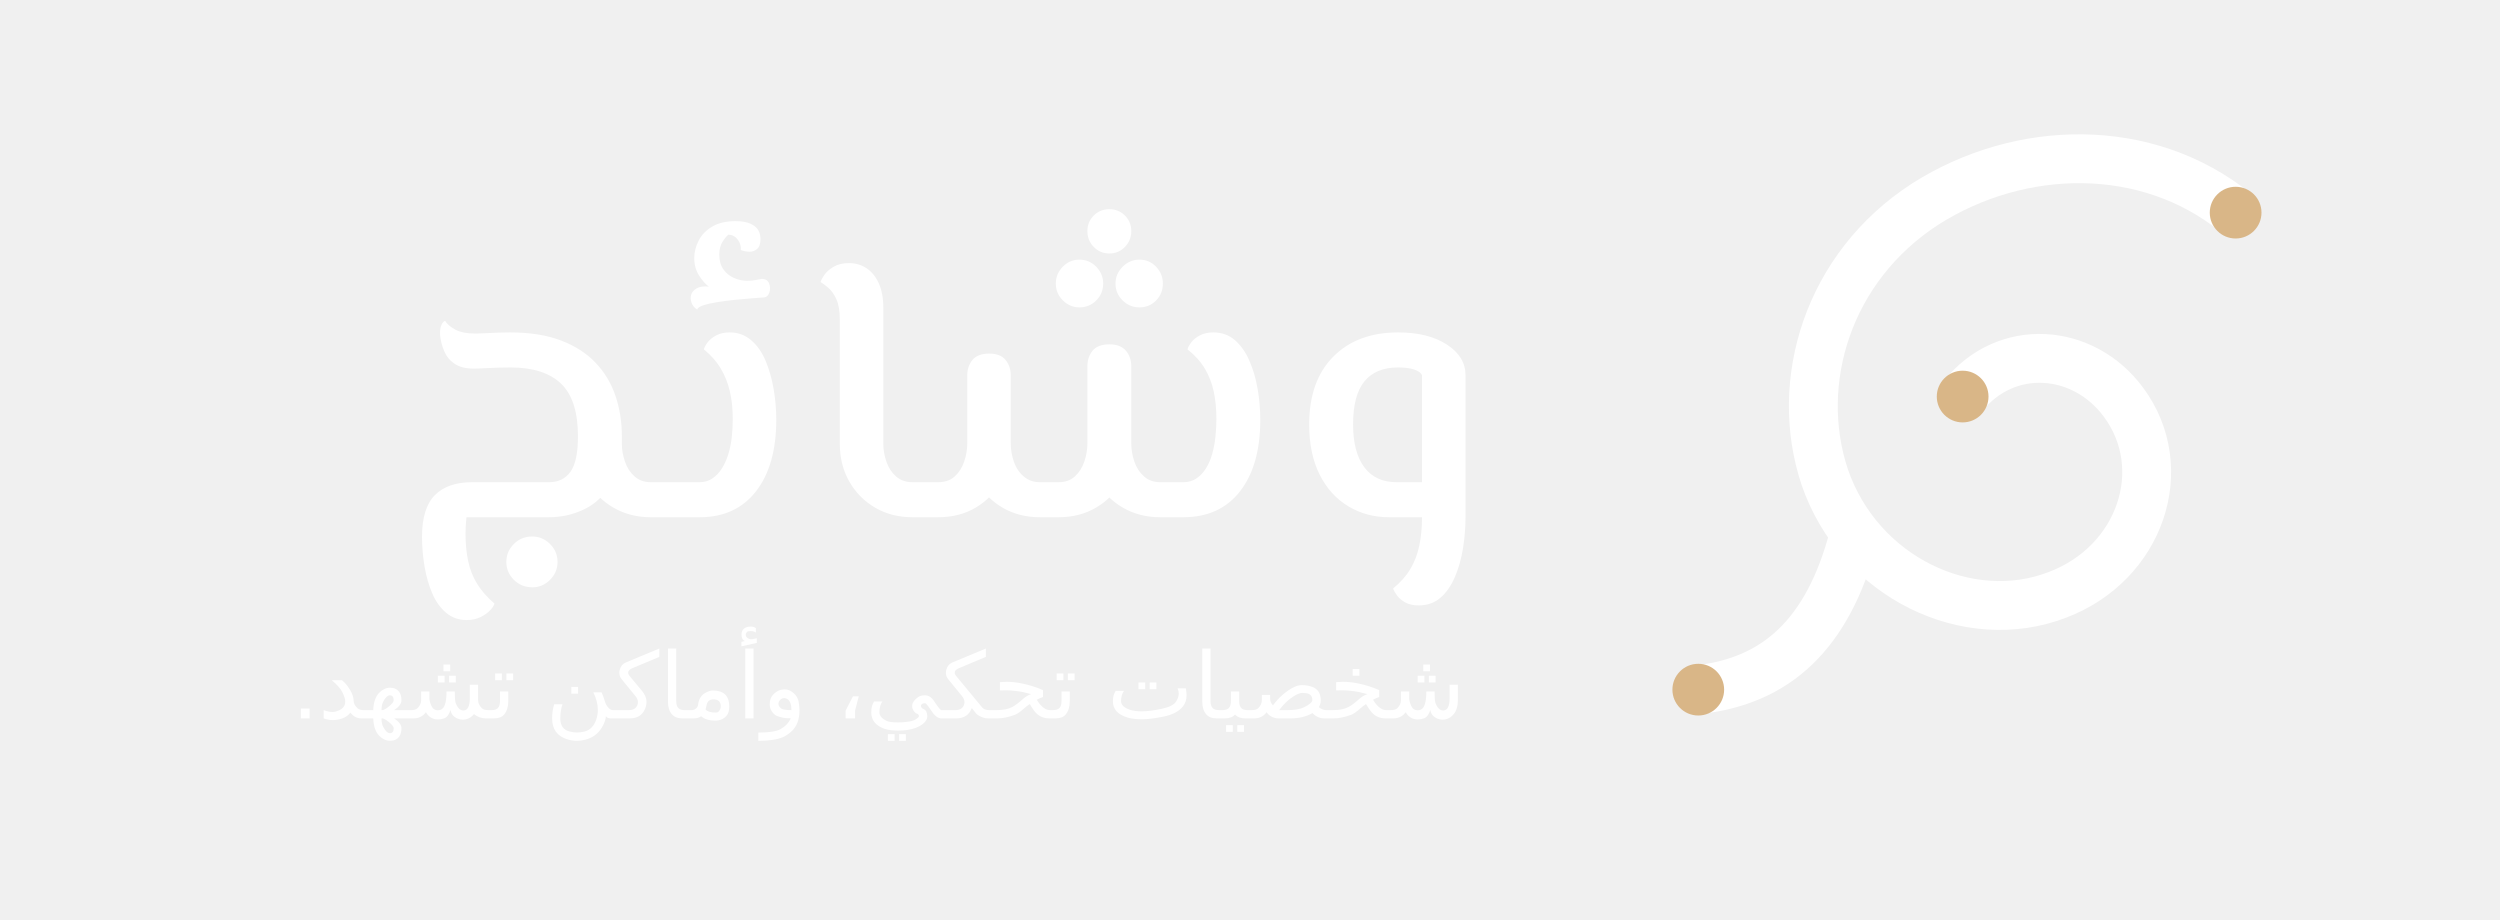
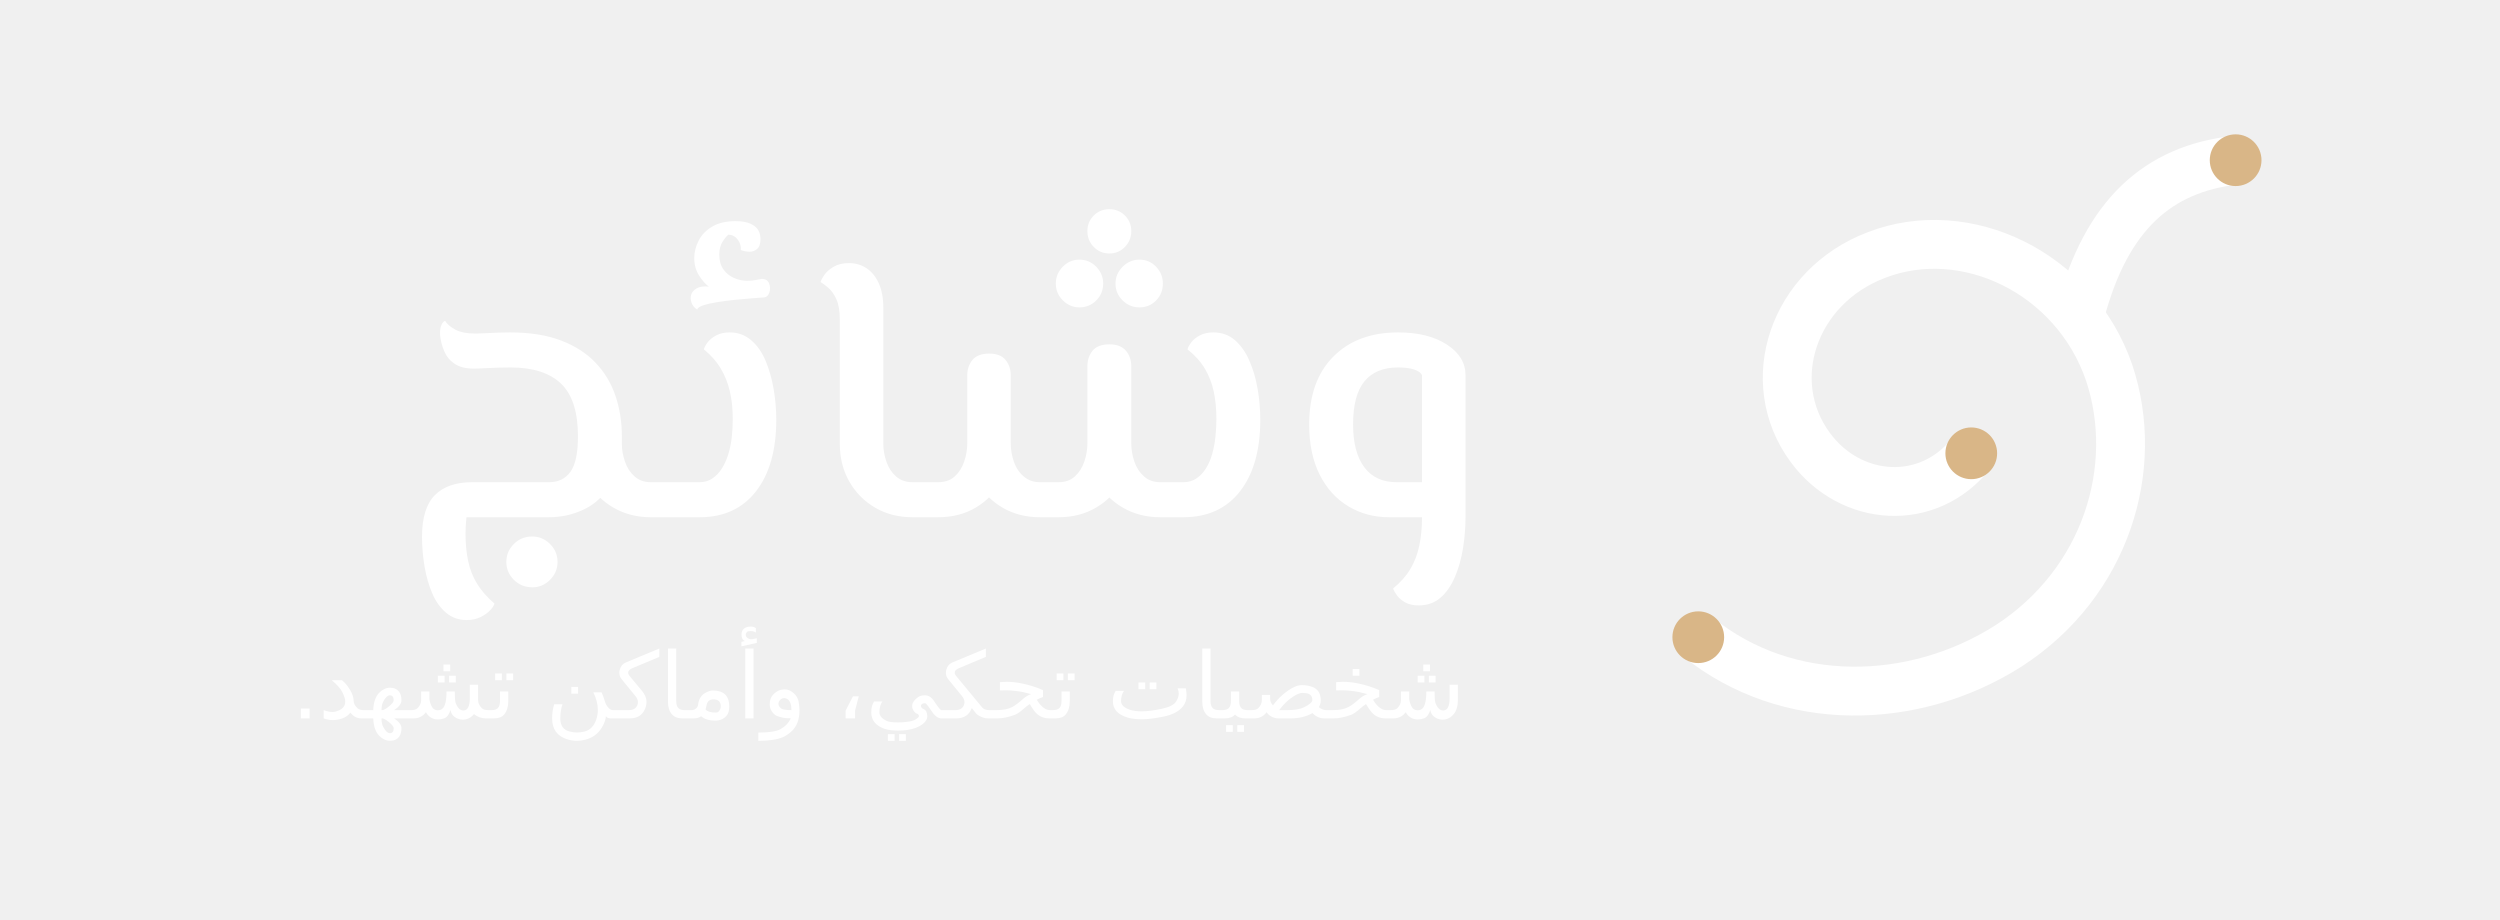
<svg xmlns="http://www.w3.org/2000/svg" width="870" height="320" viewBox="250 0 870 320" role="img" aria-labelledby="title description">
-   <g fill="none" stroke="#FFFFFF" stroke-width="17" stroke-linecap="round" stroke-linejoin="round" transform="translate(852 42)">
+   <g fill="none" stroke="#FFFFFF" stroke-width="17" stroke-linecap="round" stroke-linejoin="round" transform="translate(852 42) rotate(180 82.5 105.875)">
    <path d="M176 32C145 7 101 8 68 29C34 51 22 91 33 124C45 159 83 177 114 165C143 154 154 121 137 98C123 79 96 77 81 96" />
    <path d="M43 145C34 179 16 195-11 198" />
  </g>
-   <g fill="#D9B687" transform="translate(852 42)">
+   <g fill="#D9B687" transform="translate(852 42) rotate(180 82.5 105.875)">
    <circle cx="176" cy="32" r="9" />
    <circle cx="81" cy="96" r="9" />
    <circle cx="-11" cy="198" r="9" />
  </g>
  <g transform="translate(389.088 180) scale(1.34 -1.34)" fill="#FFFFFF">
    <path d="M65.200 0.000 Q59.800 0.000 55.500 2.500 Q51.200 5.000 48.750 9.300 Q46.300 13.600 46.300 19.100 L46.300 21.200 L57.700 21.200 L57.700 19.100 Q57.700 16.800 58.500 14.450 Q59.300 12.100 61.000 10.600 Q62.700 9.100 65.200 9.100 L69.700 9.100 L69.700 0.000 Z M17.400 -26.700 Q14.300 -26.700 12.050 -24.800 Q9.800 -22.900 8.450 -19.750 Q7.100 -16.600 6.450 -12.750 Q5.800 -8.900 5.800 -5.100 Q5.800 2.400 9.150 5.750 Q12.500 9.100 18.800 9.100 L38.800 9.100 Q42.400 9.100 44.350 11.800 Q46.300 14.500 46.300 21.000 Q46.300 30.500 41.900 34.700 Q37.500 38.900 28.800 38.900 Q27.300 38.900 25.500 38.850 Q23.700 38.800 22.050 38.700 Q20.400 38.600 19.200 38.600 Q16.200 38.600 14.350 39.800 Q12.500 41.000 11.600 43.050 Q10.700 45.100 10.500 47.300 Q10.400 49.000 10.850 49.950 Q11.300 50.900 11.800 51.000 Q12.500 49.800 14.400 48.750 Q16.300 47.700 19.800 47.700 Q20.800 47.700 22.400 47.800 Q24.000 47.900 25.750 47.950 Q27.500 48.000 28.700 48.000 Q36.400 48.000 41.900 45.900 Q47.400 43.800 50.900 40.100 Q54.400 36.400 56.050 31.500 Q57.700 26.600 57.700 21.100 Q57.700 13.400 54.950 8.750 Q52.200 4.100 47.900 2.050 Q43.600 0.000 38.800 0.000 L12.900 0.000 L17.900 3.400 Q17.500 1.500 17.300 -0.450 Q17.100 -2.400 17.100 -4.300 Q17.100 -8.200 17.800 -11.450 Q18.500 -14.700 20.150 -17.350 Q21.800 -20.000 24.600 -22.400 Q24.500 -23.100 23.500 -24.150 Q22.500 -25.200 20.950 -25.950 Q19.400 -26.700 17.400 -26.700 Z M69.700 0.000 L69.700 9.100 Q70.900 9.100 71.300 7.900 Q71.700 6.700 71.700 4.600 Q71.700 2.500 71.300 1.250 Q70.900 0.000 69.700 0.000 Z M34.500 -18.200 Q31.600 -18.200 29.650 -16.250 Q27.700 -14.300 27.700 -11.600 Q27.700 -8.900 29.650 -6.950 Q31.600 -5.000 34.400 -5.000 Q37.100 -5.000 39.050 -6.950 Q41.000 -8.900 41.000 -11.600 Q41.000 -14.300 39.050 -16.250 Q37.100 -18.200 34.500 -18.200 Z M69.700 0.000 L69.700 9.100 L77.900 9.100 Q79.800 9.100 81.250 10.100 Q82.700 11.100 83.700 12.700 Q84.700 14.300 85.350 16.400 Q86.000 18.500 86.250 20.850 Q86.500 23.200 86.500 25.500 Q86.500 29.500 85.750 32.700 Q85.000 35.900 83.400 38.600 Q81.800 41.300 79.000 43.600 Q79.200 44.400 80.000 45.450 Q80.800 46.500 82.250 47.250 Q83.700 48.000 85.700 48.000 Q88.900 48.000 91.250 46.000 Q93.600 44.000 95.000 40.700 Q96.400 37.400 97.100 33.400 Q97.800 29.400 97.800 25.300 Q97.800 13.500 92.550 6.750 Q87.300 0.000 77.900 0.000 Z M69.700 0.000 Q68.600 0.000 68.150 1.250 Q67.700 2.500 67.700 4.600 Q67.700 6.700 68.150 7.900 Q68.600 9.100 69.700 9.100 Z M77.300 53.900 Q76.200 54.600 75.800 55.700 Q75.400 56.800 75.700 57.800 Q76.000 58.800 77.150 59.450 Q78.300 60.100 80.300 59.900 Q79.100 60.700 77.800 62.700 Q76.500 64.700 76.500 67.300 Q76.500 69.600 77.650 71.850 Q78.800 74.100 81.200 75.500 Q83.600 76.900 87.200 76.900 Q89.600 76.900 91.050 76.250 Q92.500 75.600 93.100 74.600 Q93.700 73.600 93.700 72.200 Q93.700 70.400 92.800 69.650 Q91.900 68.900 90.750 68.950 Q89.600 69.000 88.600 69.400 Q88.700 70.900 87.800 72.100 Q86.900 73.300 85.400 73.400 Q84.700 72.900 83.850 71.550 Q83.000 70.200 83.000 68.200 Q83.000 65.900 84.050 64.400 Q85.100 62.900 86.800 62.150 Q88.500 61.400 90.300 61.400 Q91.500 61.400 92.450 61.600 Q93.400 61.800 94.000 61.900 Q95.500 61.900 95.950 60.700 Q96.400 59.500 96.000 58.350 Q95.600 57.200 94.700 57.100 Q93.500 57.000 91.400 56.850 Q89.300 56.700 86.950 56.450 Q84.600 56.200 82.400 55.850 Q80.200 55.500 78.750 55.000 Q77.300 54.500 77.300 53.900 Z M133.200 0.000 Q127.700 0.000 123.450 2.500 Q119.200 5.000 116.750 9.300 Q114.300 13.600 114.300 19.100 L114.300 51.300 Q114.300 54.700 113.400 56.650 Q112.500 58.600 111.300 59.600 Q110.100 60.600 109.300 61.100 Q109.500 61.800 110.300 62.950 Q111.100 64.100 112.700 65.050 Q114.300 66.000 116.700 66.000 Q119.200 66.000 121.200 64.700 Q123.200 63.400 124.400 60.800 Q125.600 58.200 125.600 54.400 L125.600 19.100 Q125.600 16.800 126.400 14.450 Q127.200 12.100 128.900 10.600 Q130.600 9.100 133.200 9.100 L136.000 9.100 L136.000 0.000 Z M136.000 0.000 L136.000 9.100 Q137.200 9.100 137.600 7.900 Q138.000 6.700 138.000 4.600 Q138.000 2.500 137.600 1.250 Q137.200 0.000 136.000 0.000 Z M200.800 0.000 L200.800 9.100 L203.500 9.100 Q205.500 9.100 206.950 10.100 Q208.400 11.100 209.400 12.700 Q210.400 14.300 211.000 16.400 Q211.600 18.500 211.850 20.850 Q212.100 23.200 212.100 25.500 Q212.100 29.500 211.400 32.700 Q210.700 35.900 209.100 38.600 Q207.500 41.300 204.600 43.600 Q204.800 44.400 205.600 45.450 Q206.400 46.500 207.850 47.250 Q209.300 48.000 211.300 48.000 Q214.600 48.000 216.900 46.000 Q219.200 44.000 220.650 40.700 Q222.100 37.400 222.800 33.400 Q223.500 29.400 223.500 25.300 Q223.500 13.500 218.250 6.750 Q213.000 0.000 203.500 0.000 Z M166.300 0.000 Q160.800 0.000 156.550 2.500 Q152.300 5.000 149.850 9.300 Q147.400 13.600 147.400 19.100 L158.700 19.100 Q158.700 16.800 159.500 14.450 Q160.300 12.100 162.050 10.600 Q163.800 9.100 166.300 9.100 L168.200 9.100 L168.200 0.000 Z M136.000 0.000 L136.000 9.100 L139.800 9.100 Q142.500 9.100 144.150 10.600 Q145.800 12.100 146.600 14.450 Q147.400 16.800 147.400 19.100 L147.400 36.800 Q147.400 39.200 148.750 40.850 Q150.100 42.500 153.100 42.500 Q156.000 42.500 157.350 40.850 Q158.700 39.200 158.700 36.800 L158.700 19.100 Q158.700 13.600 156.250 9.300 Q153.800 5.000 149.600 2.500 Q145.400 0.000 139.800 0.000 Z M197.500 0.000 Q192.100 0.000 187.800 2.500 Q183.500 5.000 181.050 9.300 Q178.600 13.600 178.600 19.100 L190.000 19.100 Q190.000 16.800 190.800 14.450 Q191.600 12.100 193.300 10.600 Q195.000 9.100 197.500 9.100 L200.800 9.100 L200.800 0.000 Z M168.200 0.000 L168.200 9.100 L171.100 9.100 Q173.700 9.100 175.350 10.600 Q177.000 12.100 177.800 14.450 Q178.600 16.800 178.600 19.100 L178.600 39.200 Q178.600 41.600 179.950 43.250 Q181.300 44.900 184.300 44.900 Q187.200 44.900 188.600 43.250 Q190.000 41.600 190.000 39.200 L190.000 19.100 Q190.000 13.600 187.550 9.300 Q185.100 5.000 180.850 2.500 Q176.600 0.000 171.100 0.000 Z M136.000 0.000 Q134.900 0.000 134.450 1.250 Q134.000 2.500 134.000 4.600 Q134.000 6.700 134.450 7.900 Q134.900 9.100 136.000 9.100 Z M192.100 54.500 Q189.600 54.500 187.750 56.300 Q185.900 58.100 185.900 60.700 Q185.900 63.200 187.750 65.050 Q189.600 66.900 192.100 66.900 Q194.700 66.900 196.450 65.050 Q198.200 63.200 198.200 60.700 Q198.200 58.100 196.450 56.300 Q194.700 54.500 192.100 54.500 Z M176.500 54.500 Q174.100 54.500 172.250 56.300 Q170.400 58.100 170.400 60.700 Q170.400 63.200 172.200 65.050 Q174.000 66.900 176.500 66.900 Q179.100 66.900 180.900 65.050 Q182.700 63.200 182.700 60.700 Q182.700 58.100 180.900 56.300 Q179.100 54.500 176.500 54.500 Z M184.300 68.500 Q181.900 68.500 180.250 70.200 Q178.600 71.900 178.600 74.300 Q178.600 76.700 180.250 78.350 Q181.900 80.000 184.300 80.000 Q186.700 80.000 188.350 78.350 Q190.000 76.700 190.000 74.300 Q190.000 71.900 188.350 70.200 Q186.700 68.500 184.300 68.500 Z M256.900 0.000 Q251.100 0.000 246.350 2.850 Q241.600 5.700 238.900 11.100 Q236.200 16.500 236.200 24.100 Q236.200 35.400 242.450 41.700 Q248.700 48.000 259.300 48.000 Q267.100 48.000 271.950 44.850 Q276.800 41.700 276.800 36.900 L276.800 0.000 L265.500 0.000 L265.500 36.900 Q265.100 37.800 263.500 38.350 Q261.900 38.900 259.300 38.900 Q253.500 38.900 250.550 35.300 Q247.600 31.700 247.600 24.100 Q247.600 16.900 250.500 13.000 Q253.400 9.100 258.900 9.100 L276.800 9.100 L276.800 0.000 Z M264.600 -22.900 Q262.600 -22.900 261.200 -22.150 Q259.800 -21.400 259.000 -20.300 Q258.200 -19.200 258.000 -18.500 Q260.900 -16.100 262.500 -13.400 Q264.100 -10.700 264.800 -7.350 Q265.500 -4.000 265.500 0.000 L265.500 9.100 L276.800 9.100 L276.800 0.000 Q276.800 -4.000 276.150 -8.050 Q275.500 -12.100 274.050 -15.500 Q272.600 -18.900 270.300 -20.900 Q268.000 -22.900 264.600 -22.900 Z" />
  </g>
  <text x="760" y="250" fill="#FFFFFF" direction="rtl" unicode-bidi="plaintext" text-anchor="start" font-family="IBM Plex Sans Arabic, SF Arabic, Geeza Pro, Tahoma, Arial, sans-serif" font-size="32" font-weight="400">شخصيات تحكي، وأماكن تشهد.</text>
</svg>
